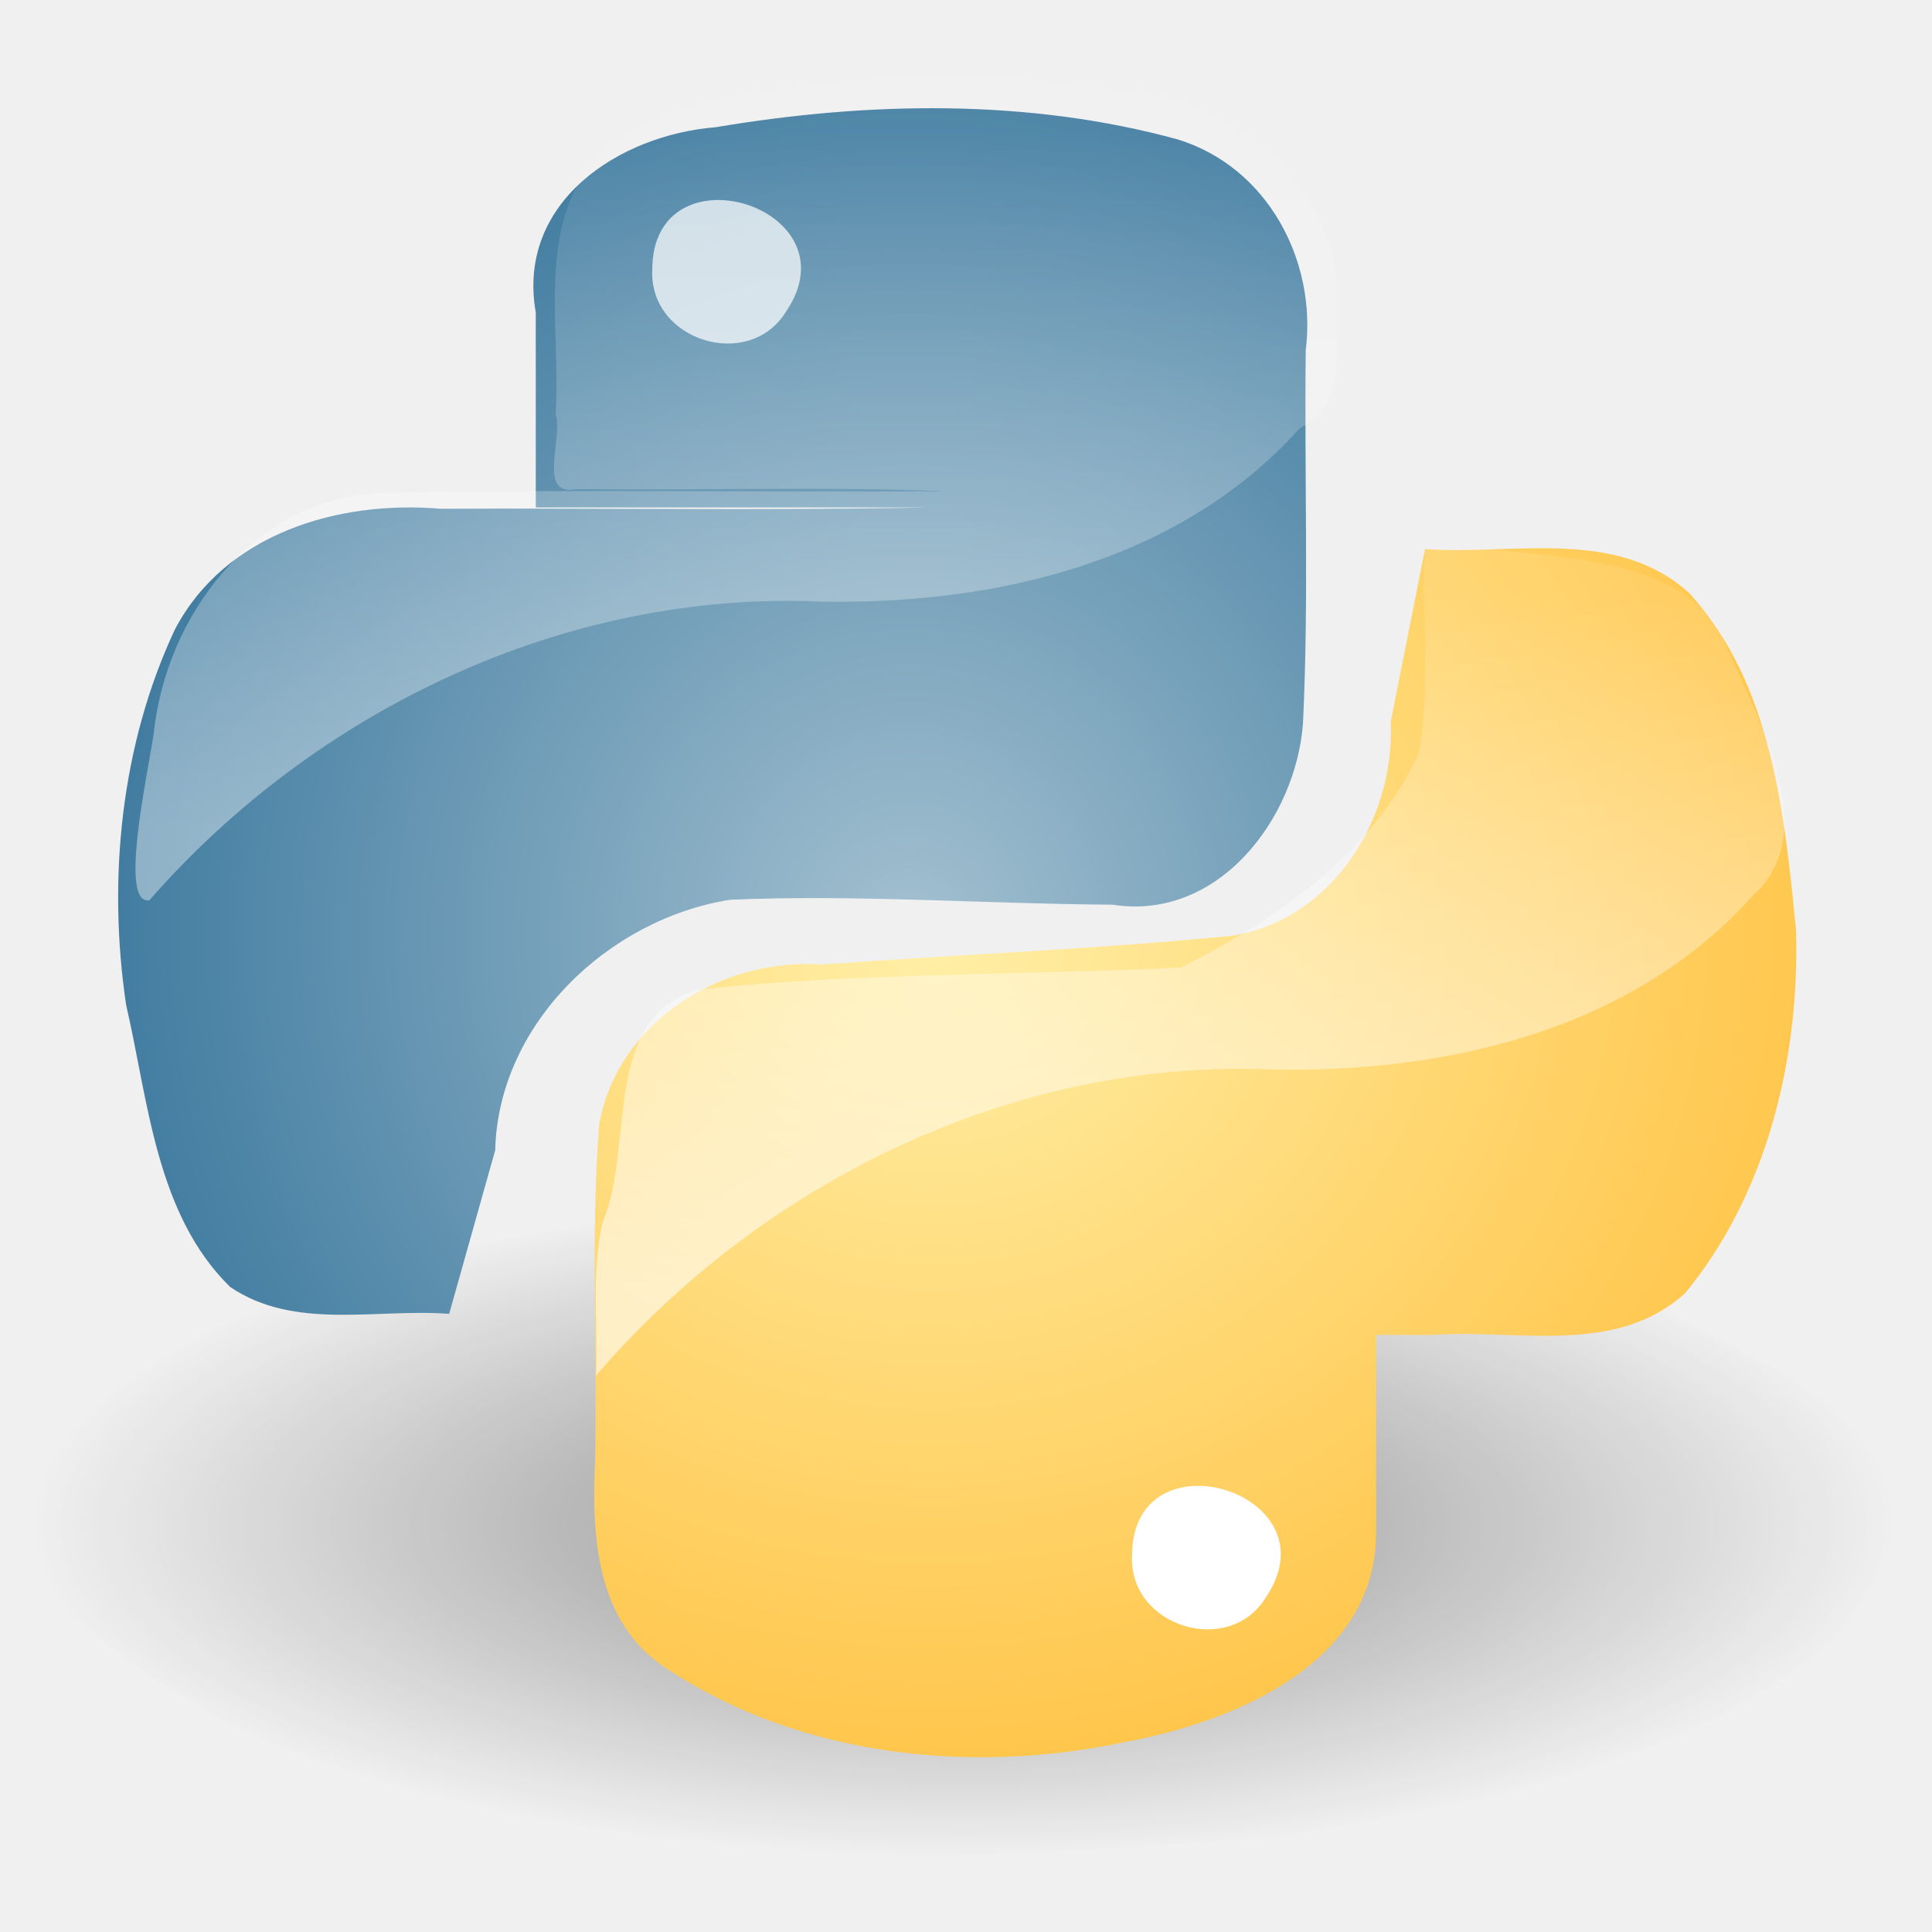
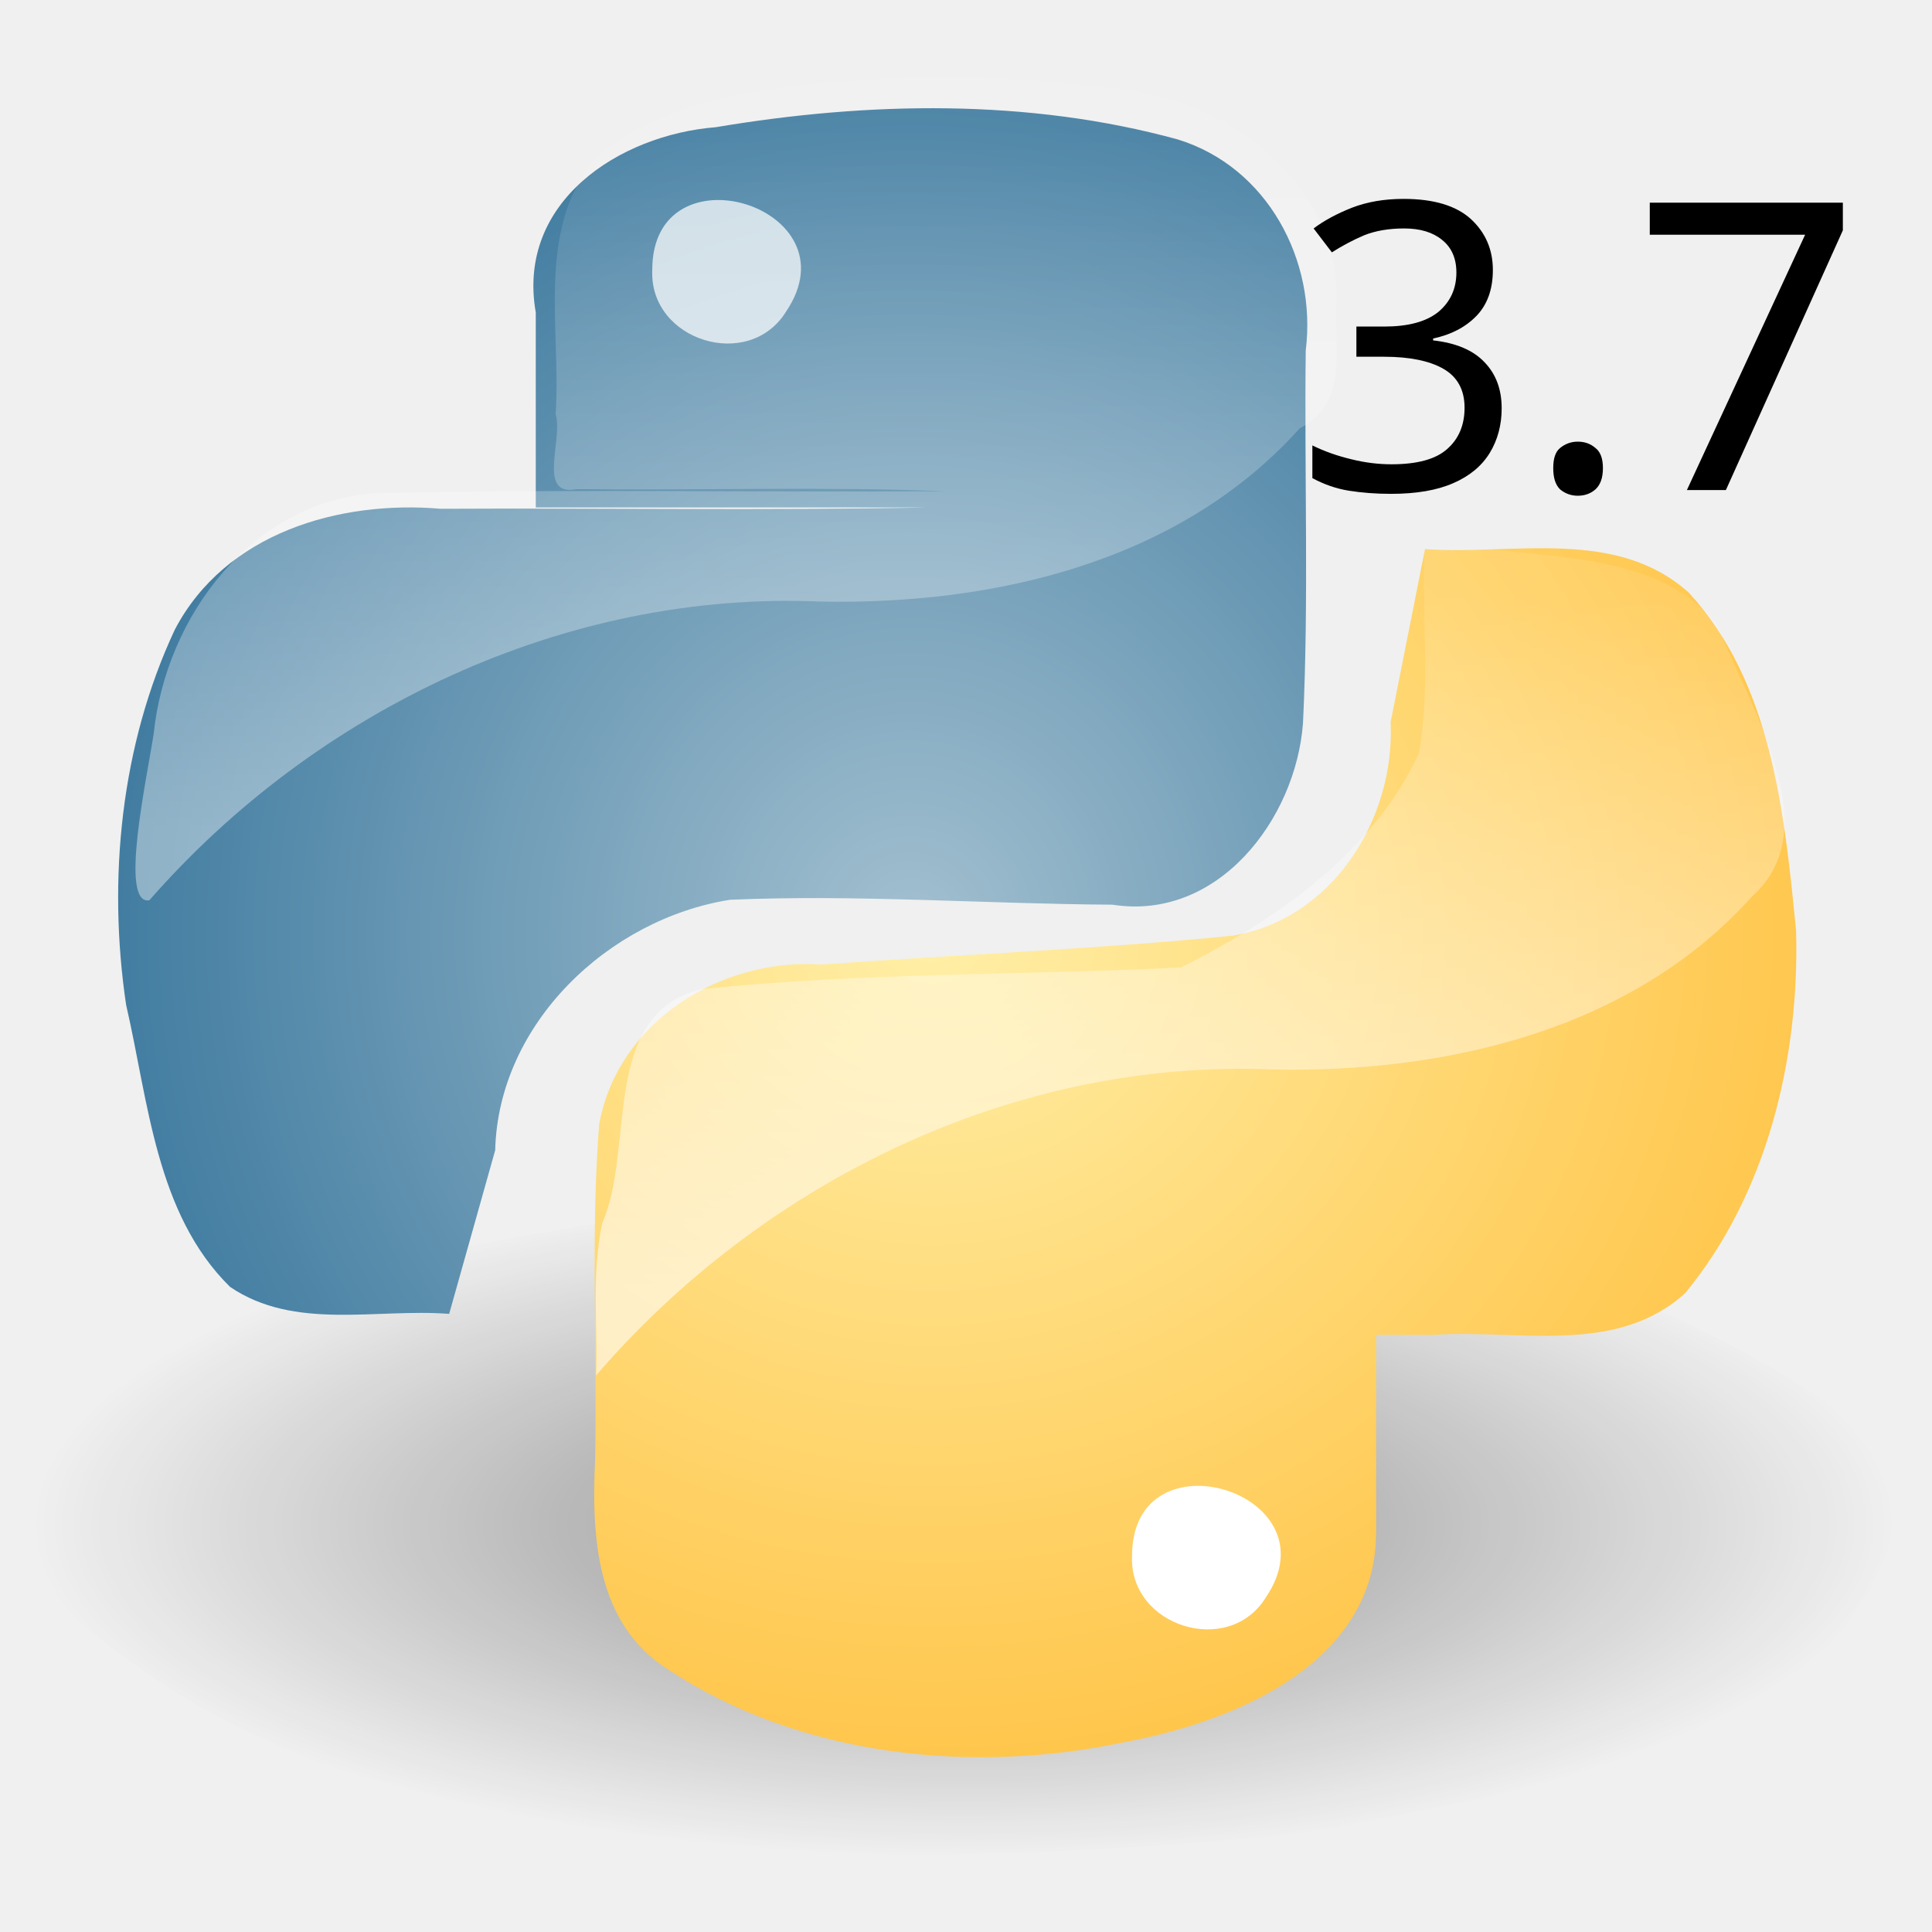
- <svg xmlns="http://www.w3.org/2000/svg" xmlns:xlink="http://www.w3.org/1999/xlink" height="64" version="1.1" viewBox="0 0 48 48" width="64">
+ <svg xmlns="http://www.w3.org/2000/svg" xmlns:xlink="http://www.w3.org/1999/xlink" height="64.0" version="1.1" viewBox="0 0 48 48.0" width="64.0">
  <defs>
-     <linearGradient gradientTransform="matrix(.32087 0 0 .32087 -13.564 -15.054)" gradientUnits="userSpaceOnUse" id="e" x1="94.693" x2="94.693" xlink:href="#a" y1="112.51" y2="64.053" />
+     <linearGradient gradientTransform="matrix(.32087 0 0 .32087 -13.564 -15.054)" gradientUnits="userSpaceOnUse" id="h" x1="94.693" x2="94.693" xlink:href="#a" y1="112.51" y2="64.053" />
    <linearGradient id="a">
      <stop offset="0" stop-color="#fff" />
      <stop offset="1" stop-color="#fff" stop-opacity="0.165" />
    </linearGradient>
-     <radialGradient cx="22.504" cy="23.333" gradientTransform="matrix(0 -2.0701 1.954 0 -22.827 69.968)" gradientUnits="userSpaceOnUse" id="c" r="9.001">
+     <radialGradient cx="22.504" cy="23.333" gradientTransform="matrix(0 -2.0701 1.954 0 -22.827 69.968)" gradientUnits="userSpaceOnUse" id="j" r="9.001">
      <stop offset="0" stop-color="#a3c0d0" />
      <stop offset="1" stop-color="#427da1" />
    </radialGradient>
-     <linearGradient gradientTransform="matrix(.32087 0 0 .32087 -3.5149 -4.6576)" gradientUnits="userSpaceOnUse" id="f" x1="94.693" x2="94.693" xlink:href="#a" y1="112.51" y2="64.053" />
-     <radialGradient cx="23.515" cy="23.143" gradientTransform="matrix(2.0409e-7 2.0273 -2.2036 2.2184e-7 74.237 -24.325)" gradientUnits="userSpaceOnUse" id="b" r="9.019">
+     <linearGradient gradientTransform="matrix(.32087 0 0 .32087 -3.5149 -4.6576)" gradientUnits="userSpaceOnUse" id="g" x1="94.693" x2="94.693" xlink:href="#a" y1="112.51" y2="64.053" />
+     <radialGradient cx="23.515" cy="23.143" gradientTransform="matrix(2.0409e-7 2.0273 -2.2036 2.2184e-7 74.237 -24.325)" gradientUnits="userSpaceOnUse" id="k" r="9.019">
      <stop offset="0" stop-color="#ffefa7" />
      <stop offset="1" stop-color="#ffc64c" />
    </radialGradient>
-     <radialGradient cx="15.116" cy="63.965" gradientTransform="matrix(1.8852 0 0 .67326 -4.5447 -5.1922)" gradientUnits="userSpaceOnUse" id="d" r="12.289">
+     <radialGradient cx="15.116" cy="63.965" gradientTransform="matrix(1.8852 0 0 .67326 -4.5447 -5.1922)" gradientUnits="userSpaceOnUse" id="i" r="12.289">
      <stop offset="0" />
      <stop offset="1" stop-opacity="0" />
    </radialGradient>
  </defs>
-   <path d="m47.116 37.872c-1.668 5.997-9.651 6.584-14.772 7.712-10.245 0.807-22.744 1.616-30.888-5.732-2.65-4.79 4.58-7.544 8.093-8.461 11.79-2.561 25.858-3.418 36.228 3.709 0.735 0.729 1.344 1.703 1.339 2.772z" fill="url(#d)" opacity="0.4" stroke-width="1.12" />
+   <path d="m47.116 37.872c-1.668 5.997-9.651 6.584-14.772 7.712-10.245 0.807-22.744 1.616-30.888-5.732-2.65-4.79 4.58-7.544 8.093-8.461 11.79-2.561 25.858-3.418 36.228 3.709 0.735 0.729 1.344 1.703 1.339 2.772z" fill="url(#i)" opacity="0.4" stroke-width="1.12" />
  <g transform="matrix(1.12 0 0 1.12 -2.8797 -2.9632)">
-     <path d="m33.096 36.621c0.015 2.906-3.112 4.205-5.534 4.661-3.41 0.73-7.222 0.343-10.171-1.602-1.61-1.017-1.699-2.967-1.618-4.664 0.048-2.476-0.102-4.964 0.089-7.431 0.415-2.282 2.708-3.697 4.929-3.543 3.036-0.224 6.085-0.339 9.111-0.639 2.222-0.357 3.619-2.587 3.517-4.739 0.254-1.279 0.508-2.559 0.763-3.838 1.971 0.137 4.24-0.486 5.855 0.97 1.842 2.003 2.121 4.903 2.376 7.497 0.079 2.825-0.642 5.832-2.459 8.037-1.542 1.403-3.731 0.793-5.619 0.929-3.293-0.011-6.633 0.023-9.898-0.017h8.66v4.378z" fill="url(#b)" />
-     <path d="m27.683 37.163c-5e-3 -2.799 4.538-1.409 2.97 0.915-0.822 1.34-3.036 0.649-2.97-0.915z" fill="#fff" />
-     <path d="m34.171 14.827c-0.063 1.506 0.138 3.043-0.124 4.527-1.014 2.201-3.171 3.698-5.278 4.753-3.547 0.175-7.11 0.111-10.643 0.482-2.256 0.563-1.456 3.498-2.194 5.187-0.242 1.111-0.1 2.253-0.138 3.381 3.704-4.303 9.278-7.034 15.008-6.787 3.853 0.077 7.966-0.868 10.637-3.84 1.716-1.531-0.102-4.266-0.769-6.018-1.139-1.466-3.357-1.493-5.092-1.684-0.469-1.2e-4 -0.943 2.5e-4 -1.408-1.9e-4z" fill="url(#f)" opacity="0.6" />
+     <path d="m33.096 36.621c0.015 2.906-3.112 4.205-5.534 4.661-3.41 0.73-7.222 0.343-10.171-1.602-1.61-1.017-1.699-2.967-1.618-4.664 0.048-2.476-0.102-4.964 0.089-7.431 0.415-2.282 2.708-3.697 4.929-3.543 3.036-0.224 6.085-0.339 9.111-0.639 2.222-0.357 3.619-2.587 3.517-4.739l0.763-3.838c1.971 0.137 4.24-0.486 5.855 0.97 1.842 2.003 2.121 4.903 2.376 7.497 0.079 2.825-0.642 5.832-2.459 8.037-1.542 1.403-3.731 0.793-5.619 0.929-3.293-0.011-6.633 0.023-9.898-0.017h8.66v4.378z" fill="url(#k)" />
+     <path d="m27.683 37.163c-0.005-2.799 4.538-1.409 2.97 0.915-0.822 1.34-3.036 0.649-2.97-0.915z" fill="#fff" />
+     <path d="m34.171 14.827c-0.063 1.506 0.138 3.043-0.124 4.527-1.014 2.201-3.171 3.698-5.278 4.753-3.547 0.175-7.11 0.111-10.643 0.482-2.256 0.563-1.456 3.498-2.194 5.187-0.242 1.111-0.1 2.253-0.138 3.381 3.704-4.303 9.278-7.034 15.008-6.787 3.853 0.077 7.966-0.868 10.637-3.84 1.716-1.531-0.102-4.266-0.769-6.018-1.139-1.466-3.357-1.493-5.092-1.684-0.469-0-0.943 0-1.408-0z" fill="url(#g)" opacity="0.6" />
  </g>
  <g transform="matrix(1.12 0 0 1.12 -2.8797 -2.9632)">
-     <path d="m14.455 9.572c-0.427-2.446 1.847-3.933 3.997-4.105 3.377-0.568 6.928-0.638 10.246 0.272 1.988 0.612 3.087 2.686 2.838 4.681-0.033 2.756 0.071 5.518-0.061 8.271-0.162 2.137-1.893 4.392-4.228 4.023-2.826-0.017-5.66-0.23-8.481-0.109-2.697 0.427-5.14 2.747-5.21 5.556-0.34 1.21-0.681 2.42-1.021 3.63-1.625-0.124-3.43 0.374-4.86-0.598-1.648-1.62-1.81-4.114-2.306-6.255-0.415-2.787-0.119-5.764 1.08-8.325 1.119-2.138 3.638-2.876 5.902-2.681 3.58-0.019 7.237 0.039 10.768-0.029h-8.663c-1.3e-4 -1.444 2.7e-4 -2.888-2e-4 -4.332z" fill="url(#c)" />
+     <path d="m14.455 9.572c-0.427-2.446 1.847-3.933 3.997-4.105 3.377-0.568 6.928-0.638 10.246 0.272 1.988 0.612 3.087 2.686 2.838 4.681-0.033 2.756 0.071 5.518-0.061 8.271-0.162 2.137-1.893 4.392-4.228 4.023-2.826-0.017-5.66-0.23-8.481-0.109-2.697 0.427-5.14 2.747-5.21 5.556-0.34 1.21-0.681 2.42-1.021 3.63-1.625-0.124-3.43 0.374-4.86-0.598-1.648-1.62-1.81-4.114-2.306-6.255-0.415-2.787-0.119-5.764 1.08-8.325 1.119-2.138 3.638-2.876 5.902-2.681 3.58-0.019 7.237 0.039 10.768-0.029h-8.663c-0-1.444 0-2.888-0-4.332z" fill="url(#j)" />
    <path d="m17.04 8.642c-0.01-2.803 4.539-1.412 2.97 0.913-0.822 1.337-3.034 0.651-2.97-0.913z" fill="#fff" opacity="0.72" />
-     <path d="m22.792 4.356c-2.337 0.167-4.927 0.191-6.871 1.657-1.511 1.552-0.894 3.869-1.024 5.826 0.172 0.533-0.421 1.832 0.458 1.658 2.71 0.031 5.543-0.062 8.175 0.046-4.203 0.025-8.41-0.05-12.611 0.039-2.769 0.19-4.67 2.736-4.939 5.343-0.155 1.007-0.767 3.799-0.096 3.692 3.696-4.226 9.221-6.87 14.879-6.627 3.853 0.077 7.966-0.868 10.637-3.84 1.082-0.577 0.776-1.711 0.81-2.703 0.178-2.851-2.683-4.793-5.29-4.863-1.368-0.177-2.752-0.262-4.129-0.229z" fill="url(#e)" opacity="0.4" />
+     <path d="m22.792 4.356c-2.337 0.167-4.927 0.191-6.871 1.657-1.511 1.552-0.894 3.869-1.024 5.826 0.172 0.533-0.421 1.832 0.458 1.658 2.71 0.031 5.543-0.062 8.175 0.046-4.203 0.025-8.41-0.05-12.611 0.039-2.769 0.19-4.67 2.736-4.939 5.343-0.155 1.007-0.767 3.799-0.096 3.692 3.696-4.226 9.221-6.87 14.879-6.627 3.853 0.077 7.966-0.868 10.637-3.84 1.082-0.577 0.776-1.711 0.81-2.703 0.178-2.851-2.683-4.793-5.29-4.863-1.368-0.177-2.752-0.262-4.129-0.229z" fill="url(#h)" opacity="0.4" />
  </g>
+   <text fill="#000000" font-family="sans-serif" font-size="10px" stroke-width="0.75" style="word-spacing:0px;letter-spacing:0px;line-height:1.25" x="32.152" xml:space="preserve" y="12.174">
+     <tspan x="32.152" y="12.174">3.7</tspan>
+   </text>
</svg>
